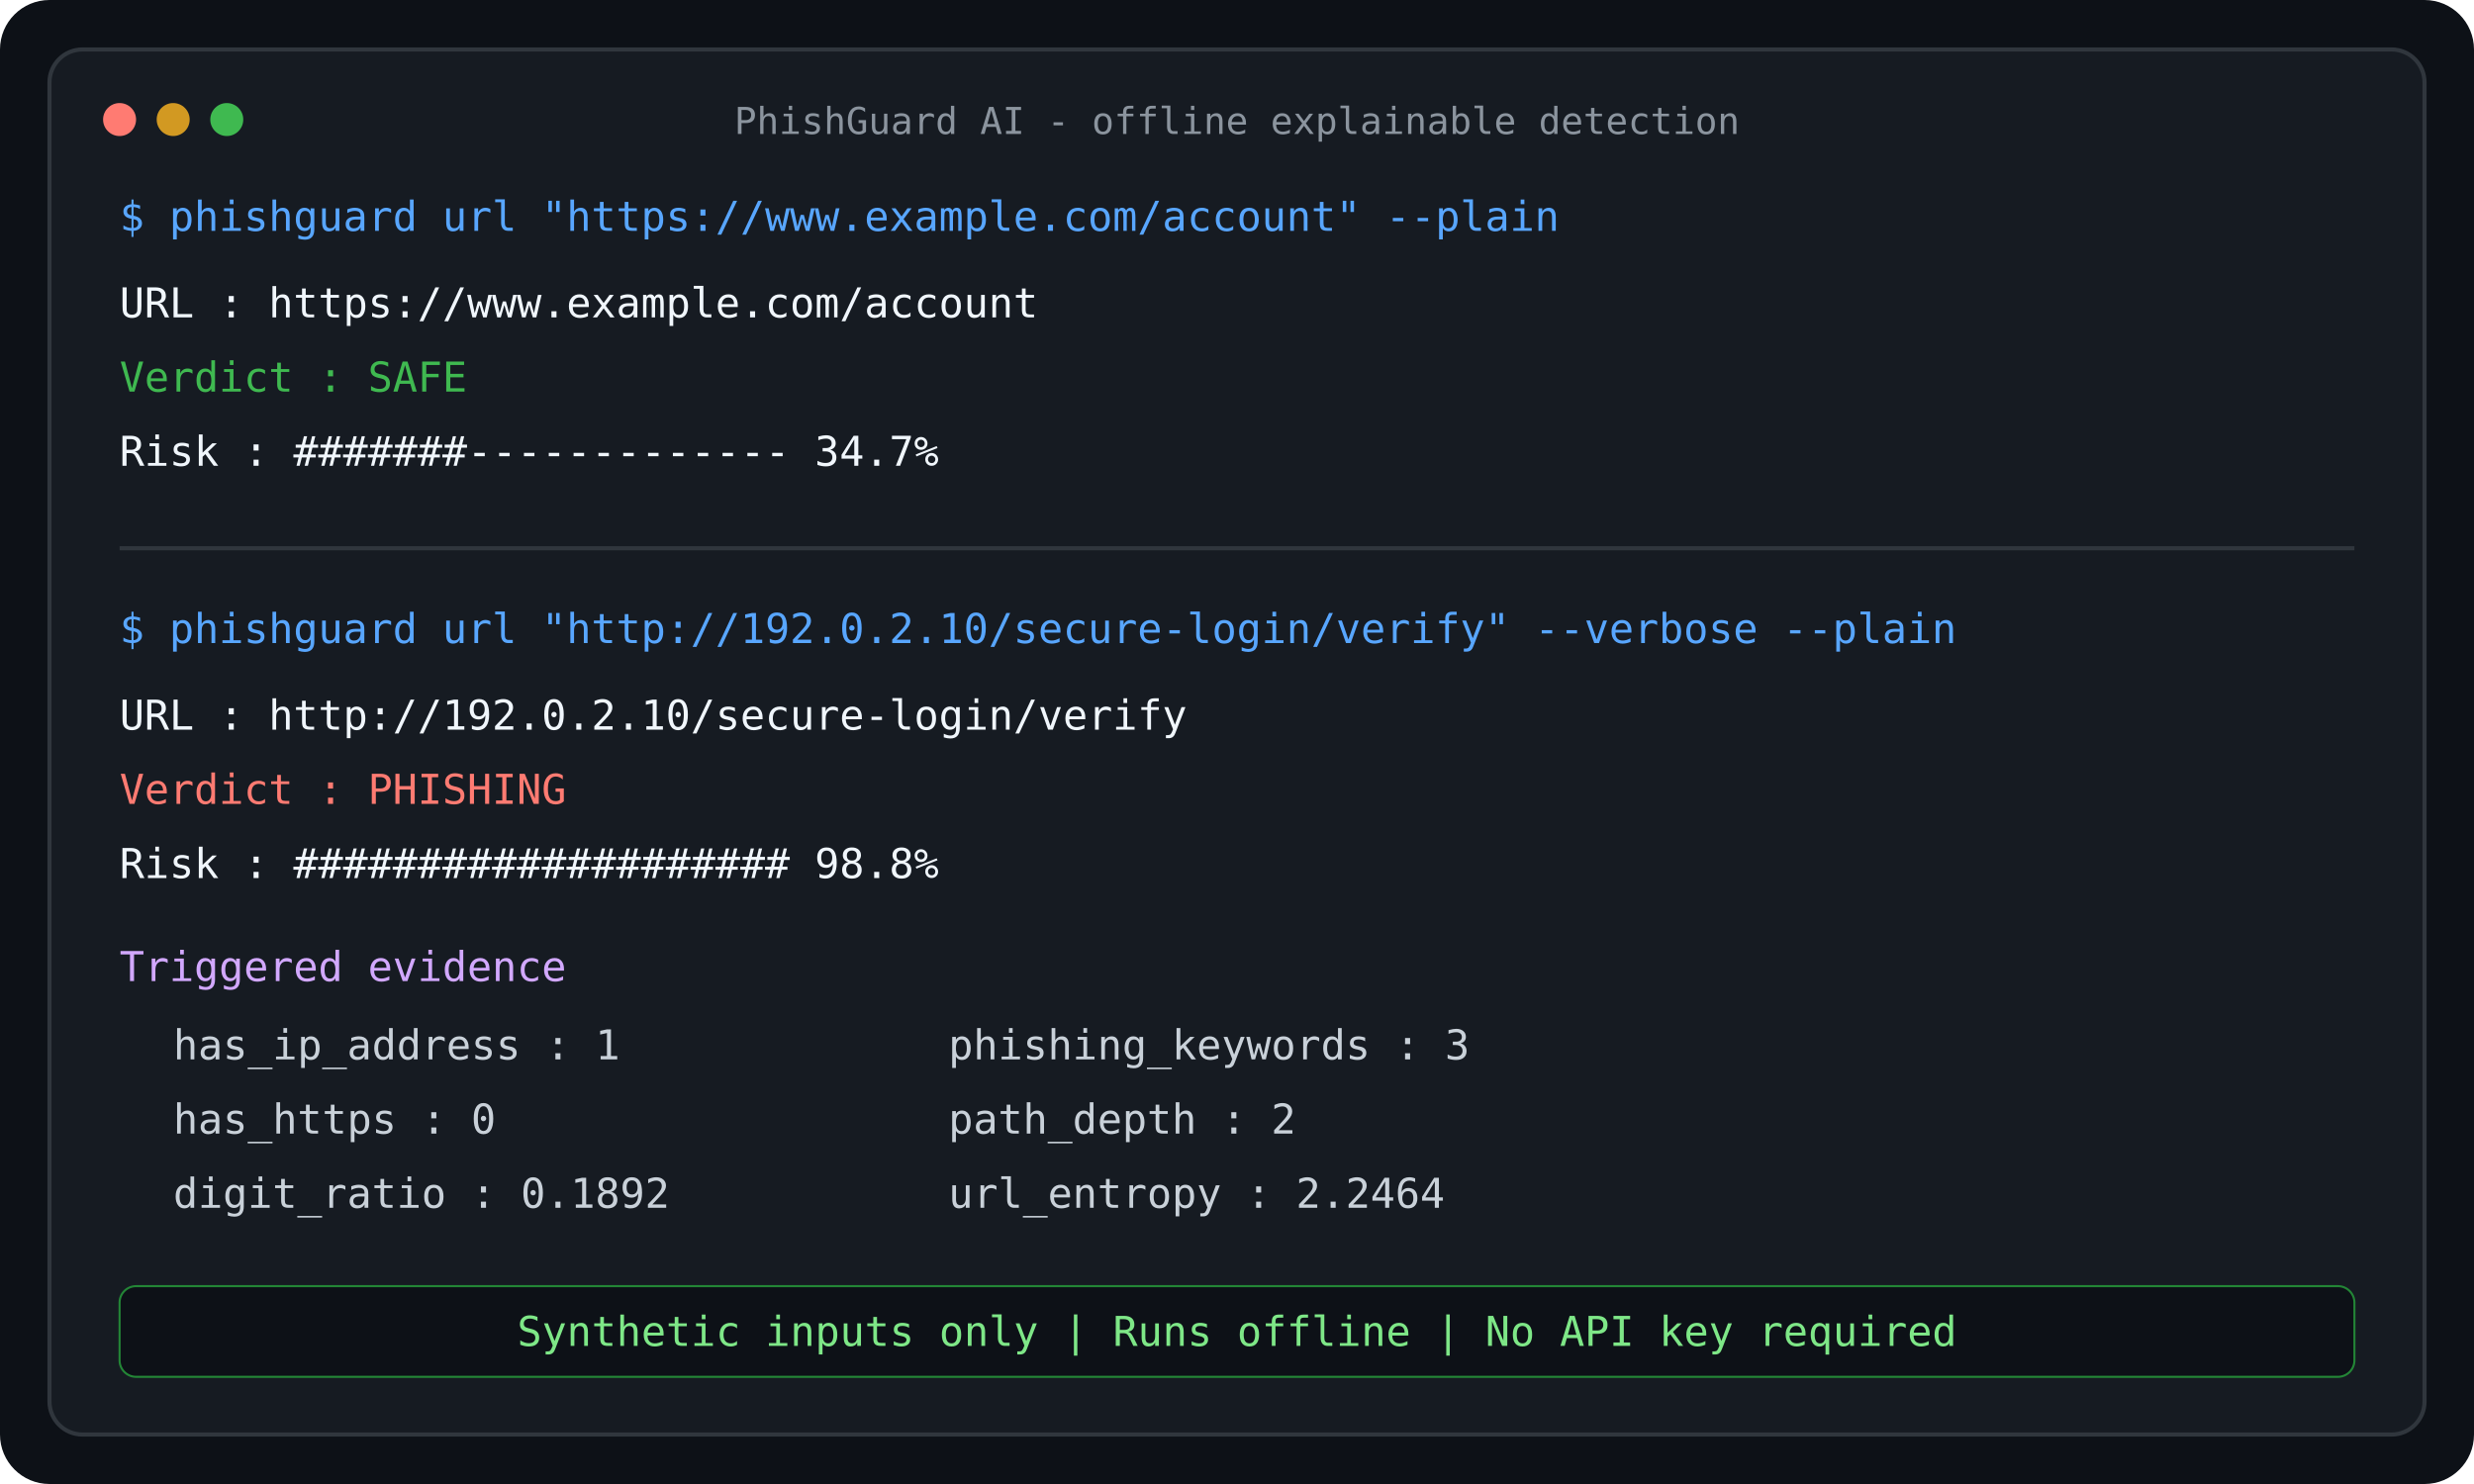
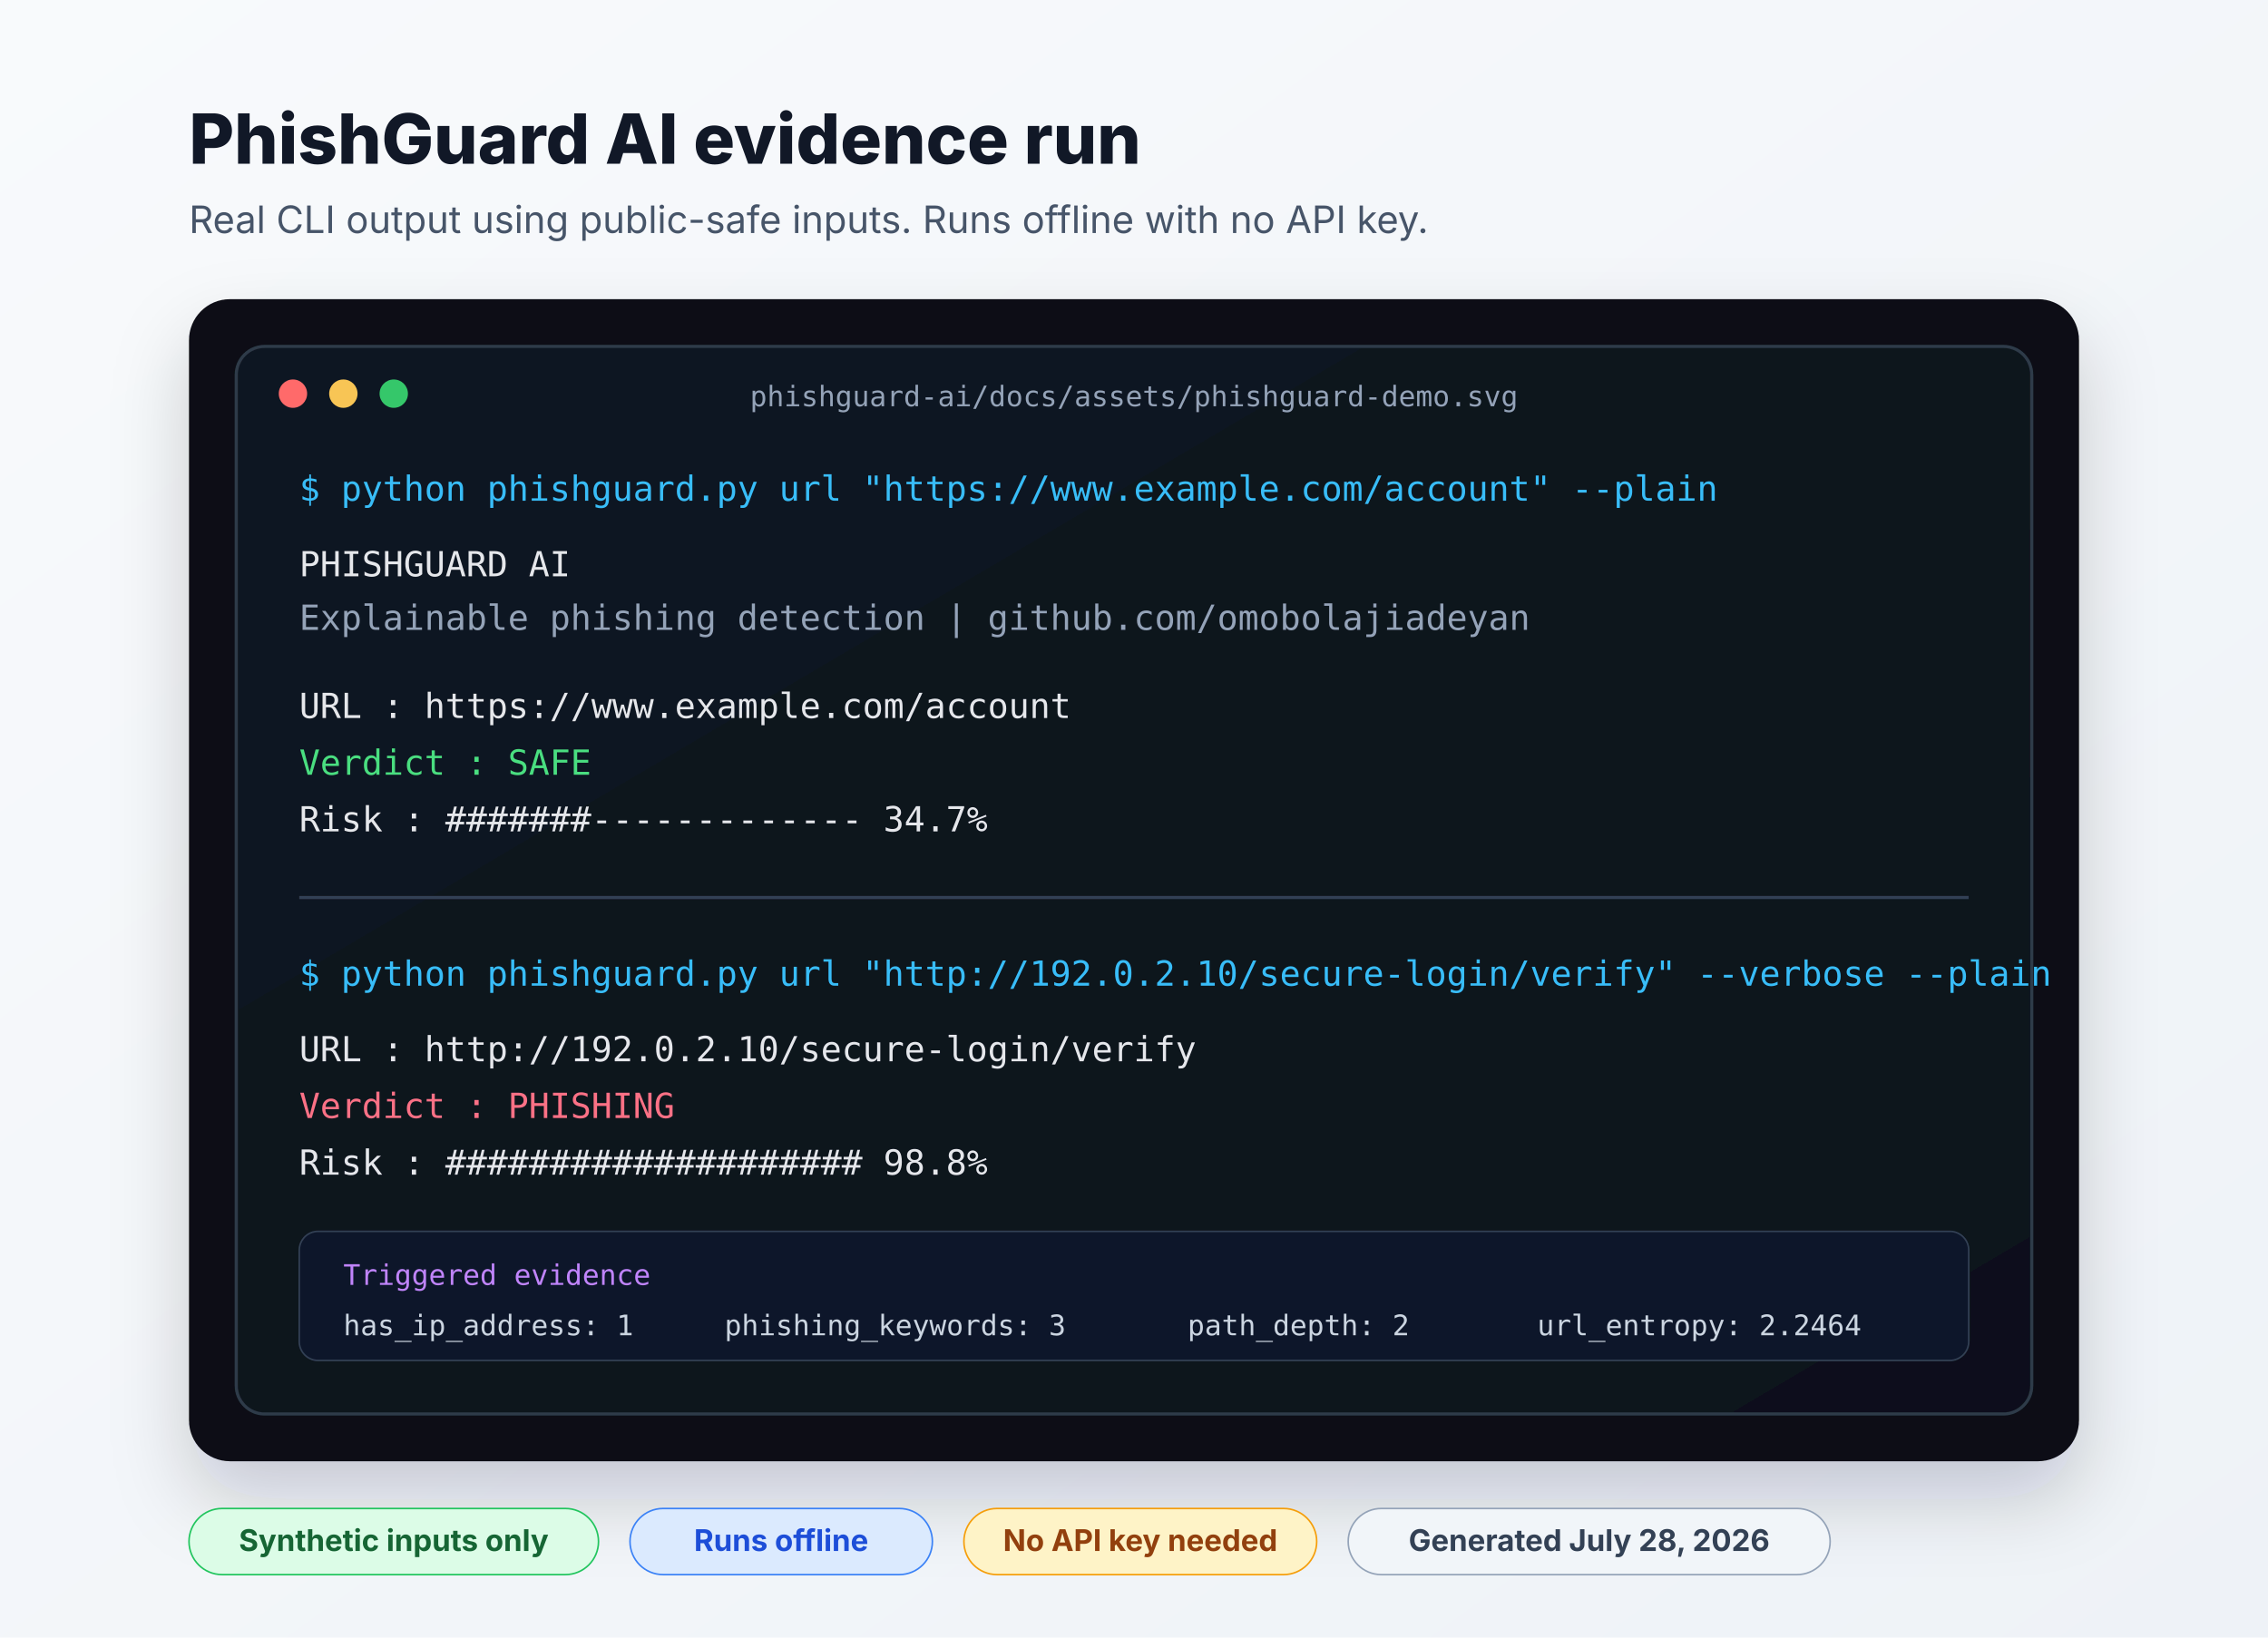
- <svg xmlns="http://www.w3.org/2000/svg" width="1200" height="720" viewBox="0 0 1200 720" role="img" aria-labelledby="title desc">
-   <rect width="1200" height="720" rx="24" fill="#0d1117" />
-   <rect x="24" y="24" width="1152" height="672" rx="16" fill="#161b22" stroke="#30363d" stroke-width="2" />
-   <circle cx="58" cy="58" r="8" fill="#ff7b72" />
-   <circle cx="84" cy="58" r="8" fill="#d29922" />
-   <circle cx="110" cy="58" r="8" fill="#3fb950" />
-   <text x="600" y="65" fill="#8b949e" font-family="Consolas, monospace" font-size="18" text-anchor="middle">PhishGuard AI - offline explainable detection</text>
-   <g font-family="Consolas, monospace" font-size="20">
-     <text x="58" y="112" fill="#58a6ff">$ phishguard url "https://www.example.com/account" --plain</text>
-     <text x="58" y="154" fill="#f0f6fc">URL     : https://www.example.com/account</text>
-     <text x="58" y="190" fill="#3fb950">Verdict : SAFE</text>
-     <text x="58" y="226" fill="#f0f6fc">Risk    : #######-------------  34.7%</text>
-     <line x1="58" y1="266" x2="1142" y2="266" stroke="#30363d" stroke-width="2" />
-     <text x="58" y="312" fill="#58a6ff">$ phishguard url "http://192.0.2.10/secure-login/verify" --verbose --plain</text>
-     <text x="58" y="354" fill="#f0f6fc">URL     : http://192.0.2.10/secure-login/verify</text>
-     <text x="58" y="390" fill="#ff7b72">Verdict : PHISHING</text>
-     <text x="58" y="426" fill="#f0f6fc">Risk    : ####################  98.8%</text>
-     <text x="58" y="476" fill="#d2a8ff">Triggered evidence</text>
-     <text x="84" y="514" fill="#c9d1d9">has_ip_address       : 1</text>
-     <text x="460" y="514" fill="#c9d1d9">phishing_keywords : 3</text>
-     <text x="84" y="550" fill="#c9d1d9">has_https            : 0</text>
-     <text x="460" y="550" fill="#c9d1d9">path_depth         : 2</text>
-     <text x="84" y="586" fill="#c9d1d9">digit_ratio          : 0.1892</text>
-     <text x="460" y="586" fill="#c9d1d9">url_entropy        : 2.2464</text>
-     <rect x="58" y="624" width="1084" height="44" rx="8" fill="#0d1117" stroke="#238636" />
-     <text x="600" y="653" fill="#7ee787" text-anchor="middle">Synthetic inputs only | Runs offline | No API key required</text>
+ <svg xmlns="http://www.w3.org/2000/svg" width="1440" height="1040" viewBox="0 0 1440 1040" role="img" aria-labelledby="title desc">
+   <defs>
+     <linearGradient id="page" x1="0" x2="1" y1="0" y2="1">
+       <stop offset="0" stop-color="#f8fafc" />
+       <stop offset="1" stop-color="#eef2f7" />
+     </linearGradient>
+     <linearGradient id="terminal" x1="0" x2="1" y1="0" y2="1">
+       <stop offset="0" stop-color="#101722" />
+       <stop offset="1" stop-color="#0b111a" />
+     </linearGradient>
+     <filter id="shadow" x="-10%" y="-10%" width="120%" height="120%">
+       <feDropShadow dx="0" dy="24" stdDeviation="24" flood-color="#0f172a" flood-opacity="0.18" />
+     </filter>
+   </defs>
+   <rect width="1440" height="1040" rx="0" fill="url(#page)" />
+   <text x="120" y="104" fill="#111827" font-family="Inter, Segoe UI, Arial, sans-serif" font-size="44" font-weight="800">PhishGuard AI evidence run</text>
+   <text x="120" y="148" fill="#475569" font-family="Inter, Segoe UI, Arial, sans-serif" font-size="24">Real CLI output using public-safe inputs. Runs offline with no API key.</text>
+   <g filter="url(#shadow)">
+     <rect x="120" y="190" width="1200" height="738" rx="26" fill="#080d14" />
+     <rect x="150" y="220" width="1140" height="678" rx="18" fill="url(#terminal)" stroke="#2f3a48" stroke-width="2" />
+     <circle cx="186" cy="250" r="9" fill="#ff6b6b" />
+     <circle cx="218" cy="250" r="9" fill="#f8c555" />
+     <circle cx="250" cy="250" r="9" fill="#36c76b" />
+     <text x="720" y="258" fill="#94a3b8" font-family="SFMono-Regular, Consolas, Menlo, monospace" font-size="18" text-anchor="middle">phishguard-ai/docs/assets/phishguard-demo.svg</text>
+     <g font-family="SFMono-Regular, Consolas, Menlo, monospace" font-size="22">
+       <text x="190" y="318" fill="#38bdf8">$ python phishguard.py url "https://www.example.com/account" --plain</text>
+       <text x="190" y="366" fill="#e5e7eb">PHISHGUARD AI</text>
+       <text x="190" y="400" fill="#94a3b8">Explainable phishing detection | github.com/omobolajiadeyan</text>
+       <text x="190" y="456" fill="#e5e7eb">URL     : https://www.example.com/account</text>
+       <text x="190" y="492" fill="#4ade80">Verdict : SAFE</text>
+       <text x="190" y="528" fill="#e5e7eb">Risk    : #######-------------  34.7%</text>
+       <line x1="190" y1="570" x2="1250" y2="570" stroke="#334155" stroke-width="2" />
+       <text x="190" y="626" fill="#38bdf8">$ python phishguard.py url "http://192.0.2.10/secure-login/verify" --verbose --plain</text>
+       <text x="190" y="674" fill="#e5e7eb">URL     : http://192.0.2.10/secure-login/verify</text>
+       <text x="190" y="710" fill="#fb7185">Verdict : PHISHING</text>
+       <text x="190" y="746" fill="#e5e7eb">Risk    : ####################  98.8%</text>
+     </g>
+     <g font-family="SFMono-Regular, Consolas, Menlo, monospace" font-size="18">
+       <rect x="190" y="782" width="1060" height="82" rx="12" fill="#0f172a" stroke="#334155" />
+       <text x="218" y="816" fill="#c084fc">Triggered evidence</text>
+       <text x="218" y="848" fill="#cbd5e1">has_ip_address: 1</text>
+       <text x="460" y="848" fill="#cbd5e1">phishing_keywords: 3</text>
+       <text x="754" y="848" fill="#cbd5e1">path_depth: 2</text>
+       <text x="976" y="848" fill="#cbd5e1">url_entropy: 2.2464</text>
+     </g>
+   </g>
+   <g font-family="Inter, Segoe UI, Arial, sans-serif" font-size="19" font-weight="700">
+     <rect x="120" y="958" width="260" height="42" rx="21" fill="#dcfce7" stroke="#22c55e" />
+     <text x="250" y="985" fill="#166534" text-anchor="middle">Synthetic inputs only</text>
+     <rect x="400" y="958" width="192" height="42" rx="21" fill="#dbeafe" stroke="#3b82f6" />
+     <text x="496" y="985" fill="#1d4ed8" text-anchor="middle">Runs offline</text>
+     <rect x="612" y="958" width="224" height="42" rx="21" fill="#fef3c7" stroke="#f59e0b" />
+     <text x="724" y="985" fill="#92400e" text-anchor="middle">No API key needed</text>
+     <rect x="856" y="958" width="306" height="42" rx="21" fill="#f1f5f9" stroke="#94a3b8" />
+     <text x="1009" y="985" fill="#334155" text-anchor="middle">Generated July 28, 2026</text>
  </g>
</svg>
